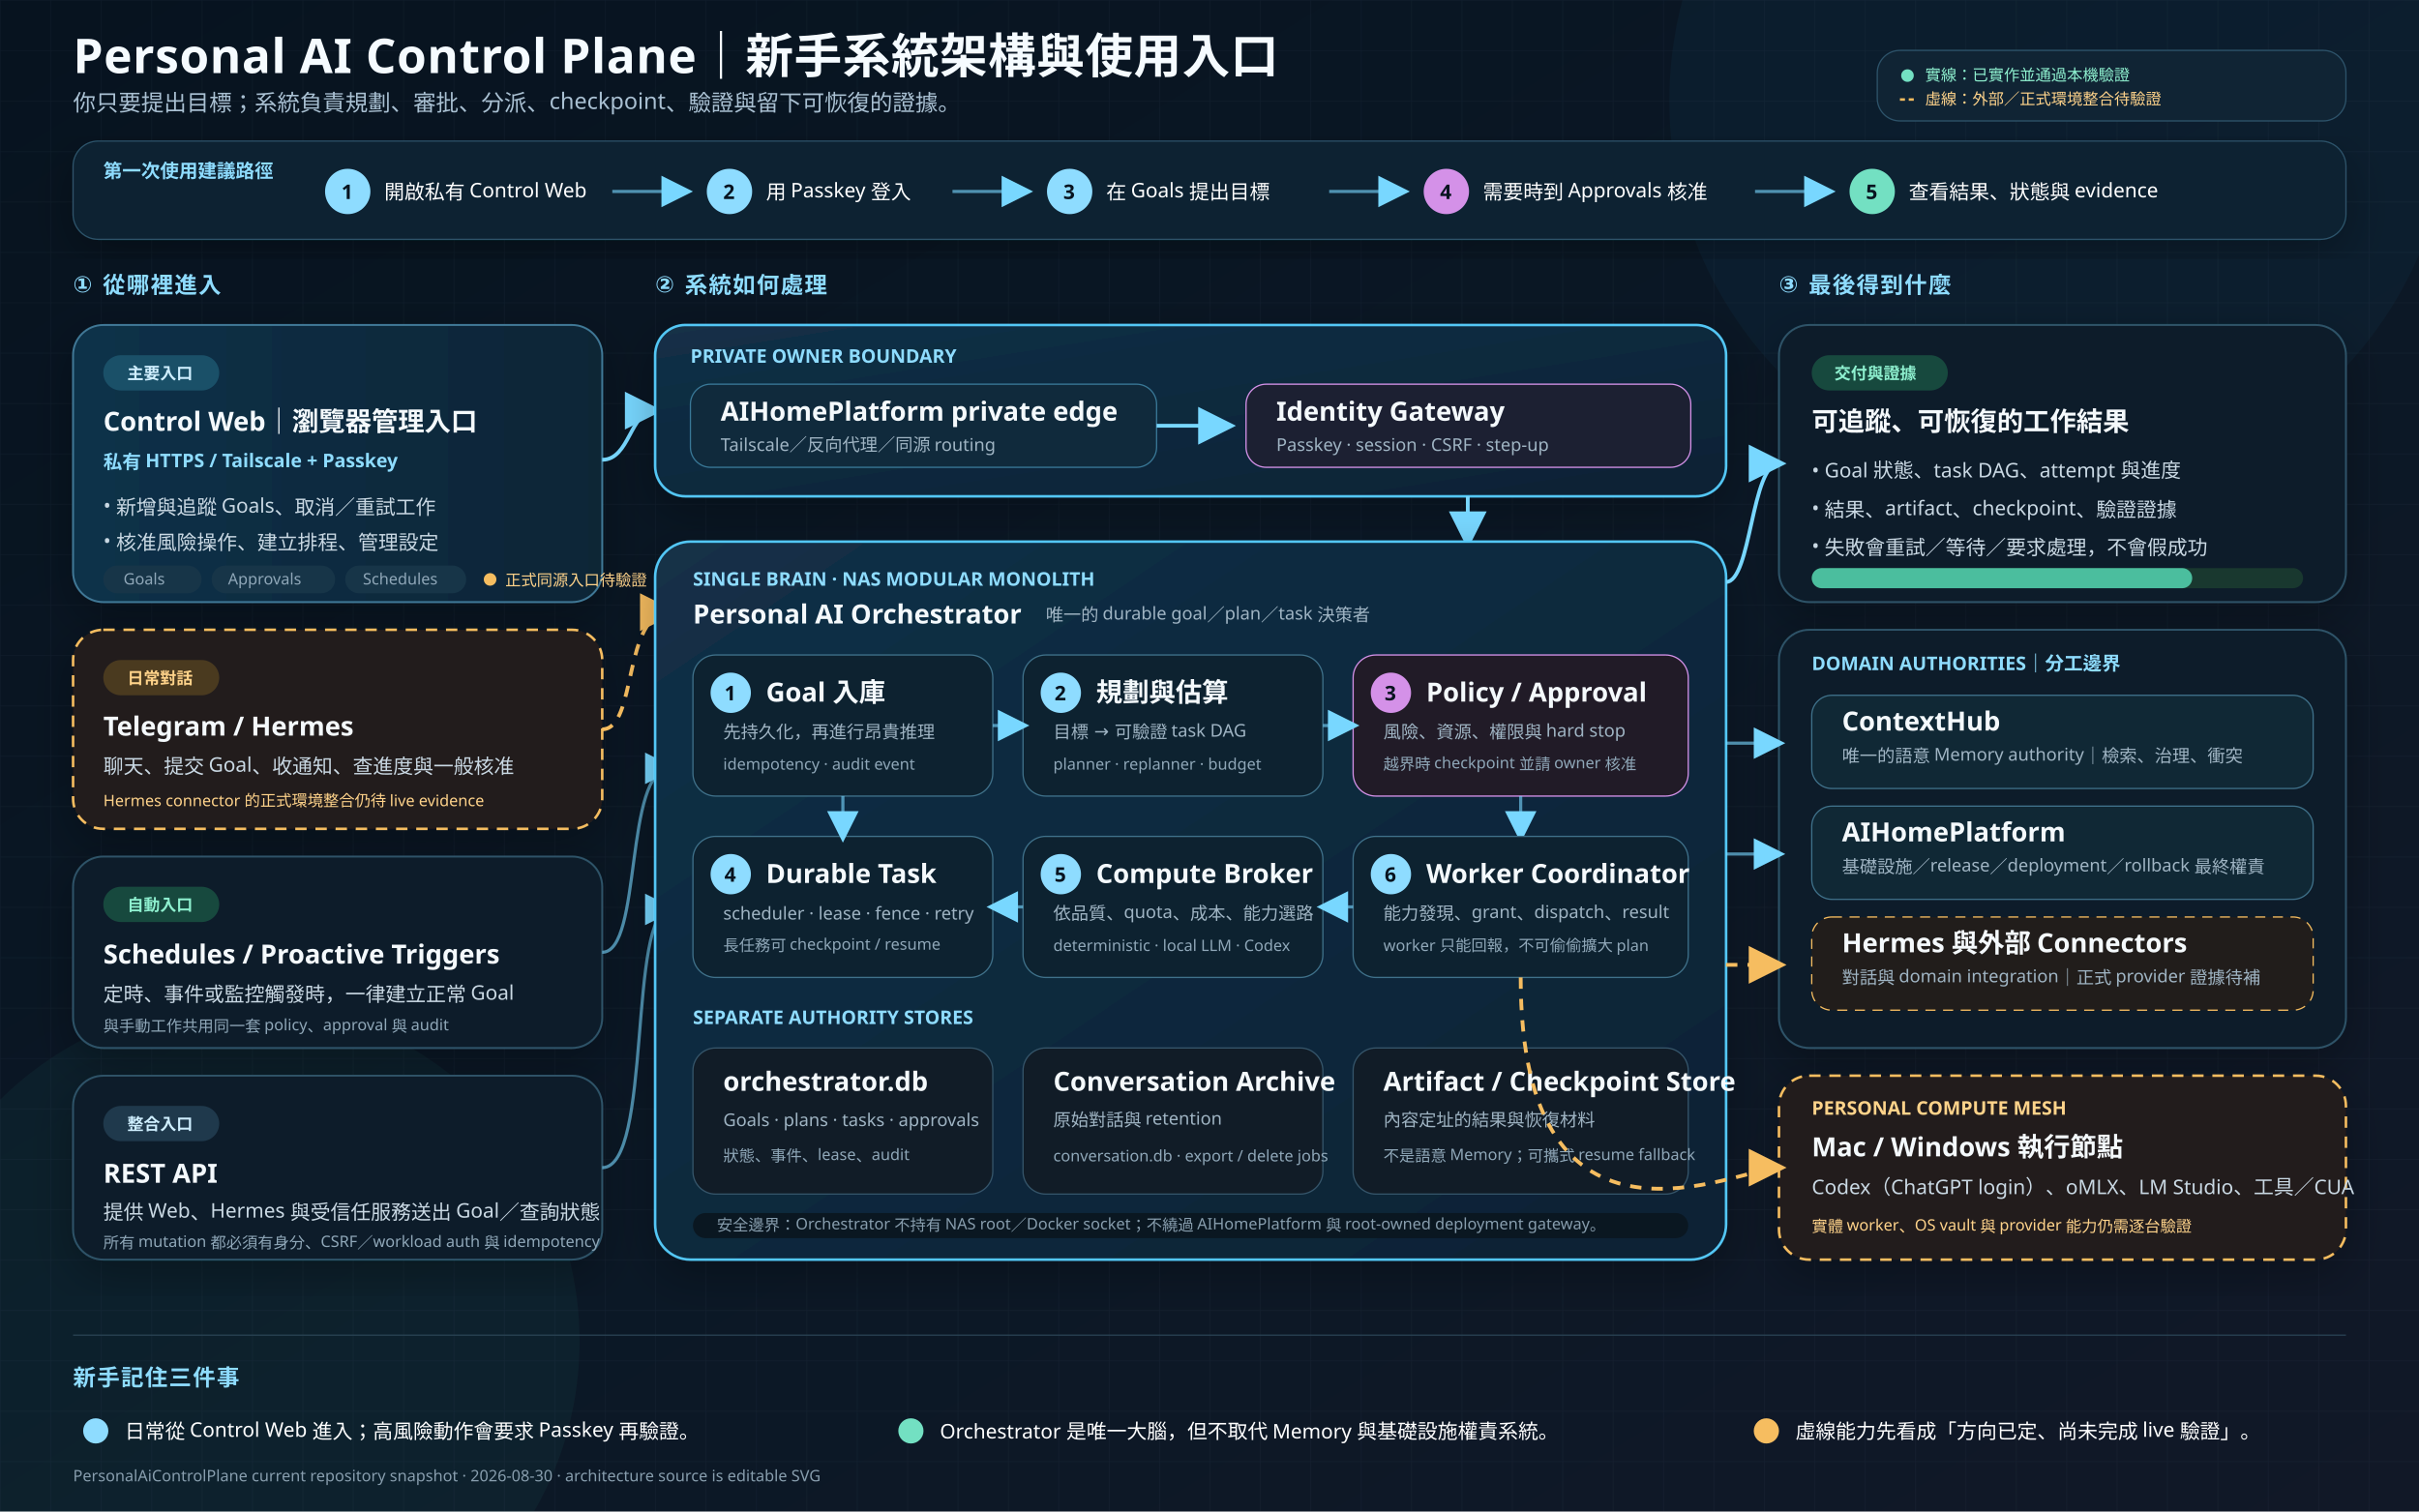
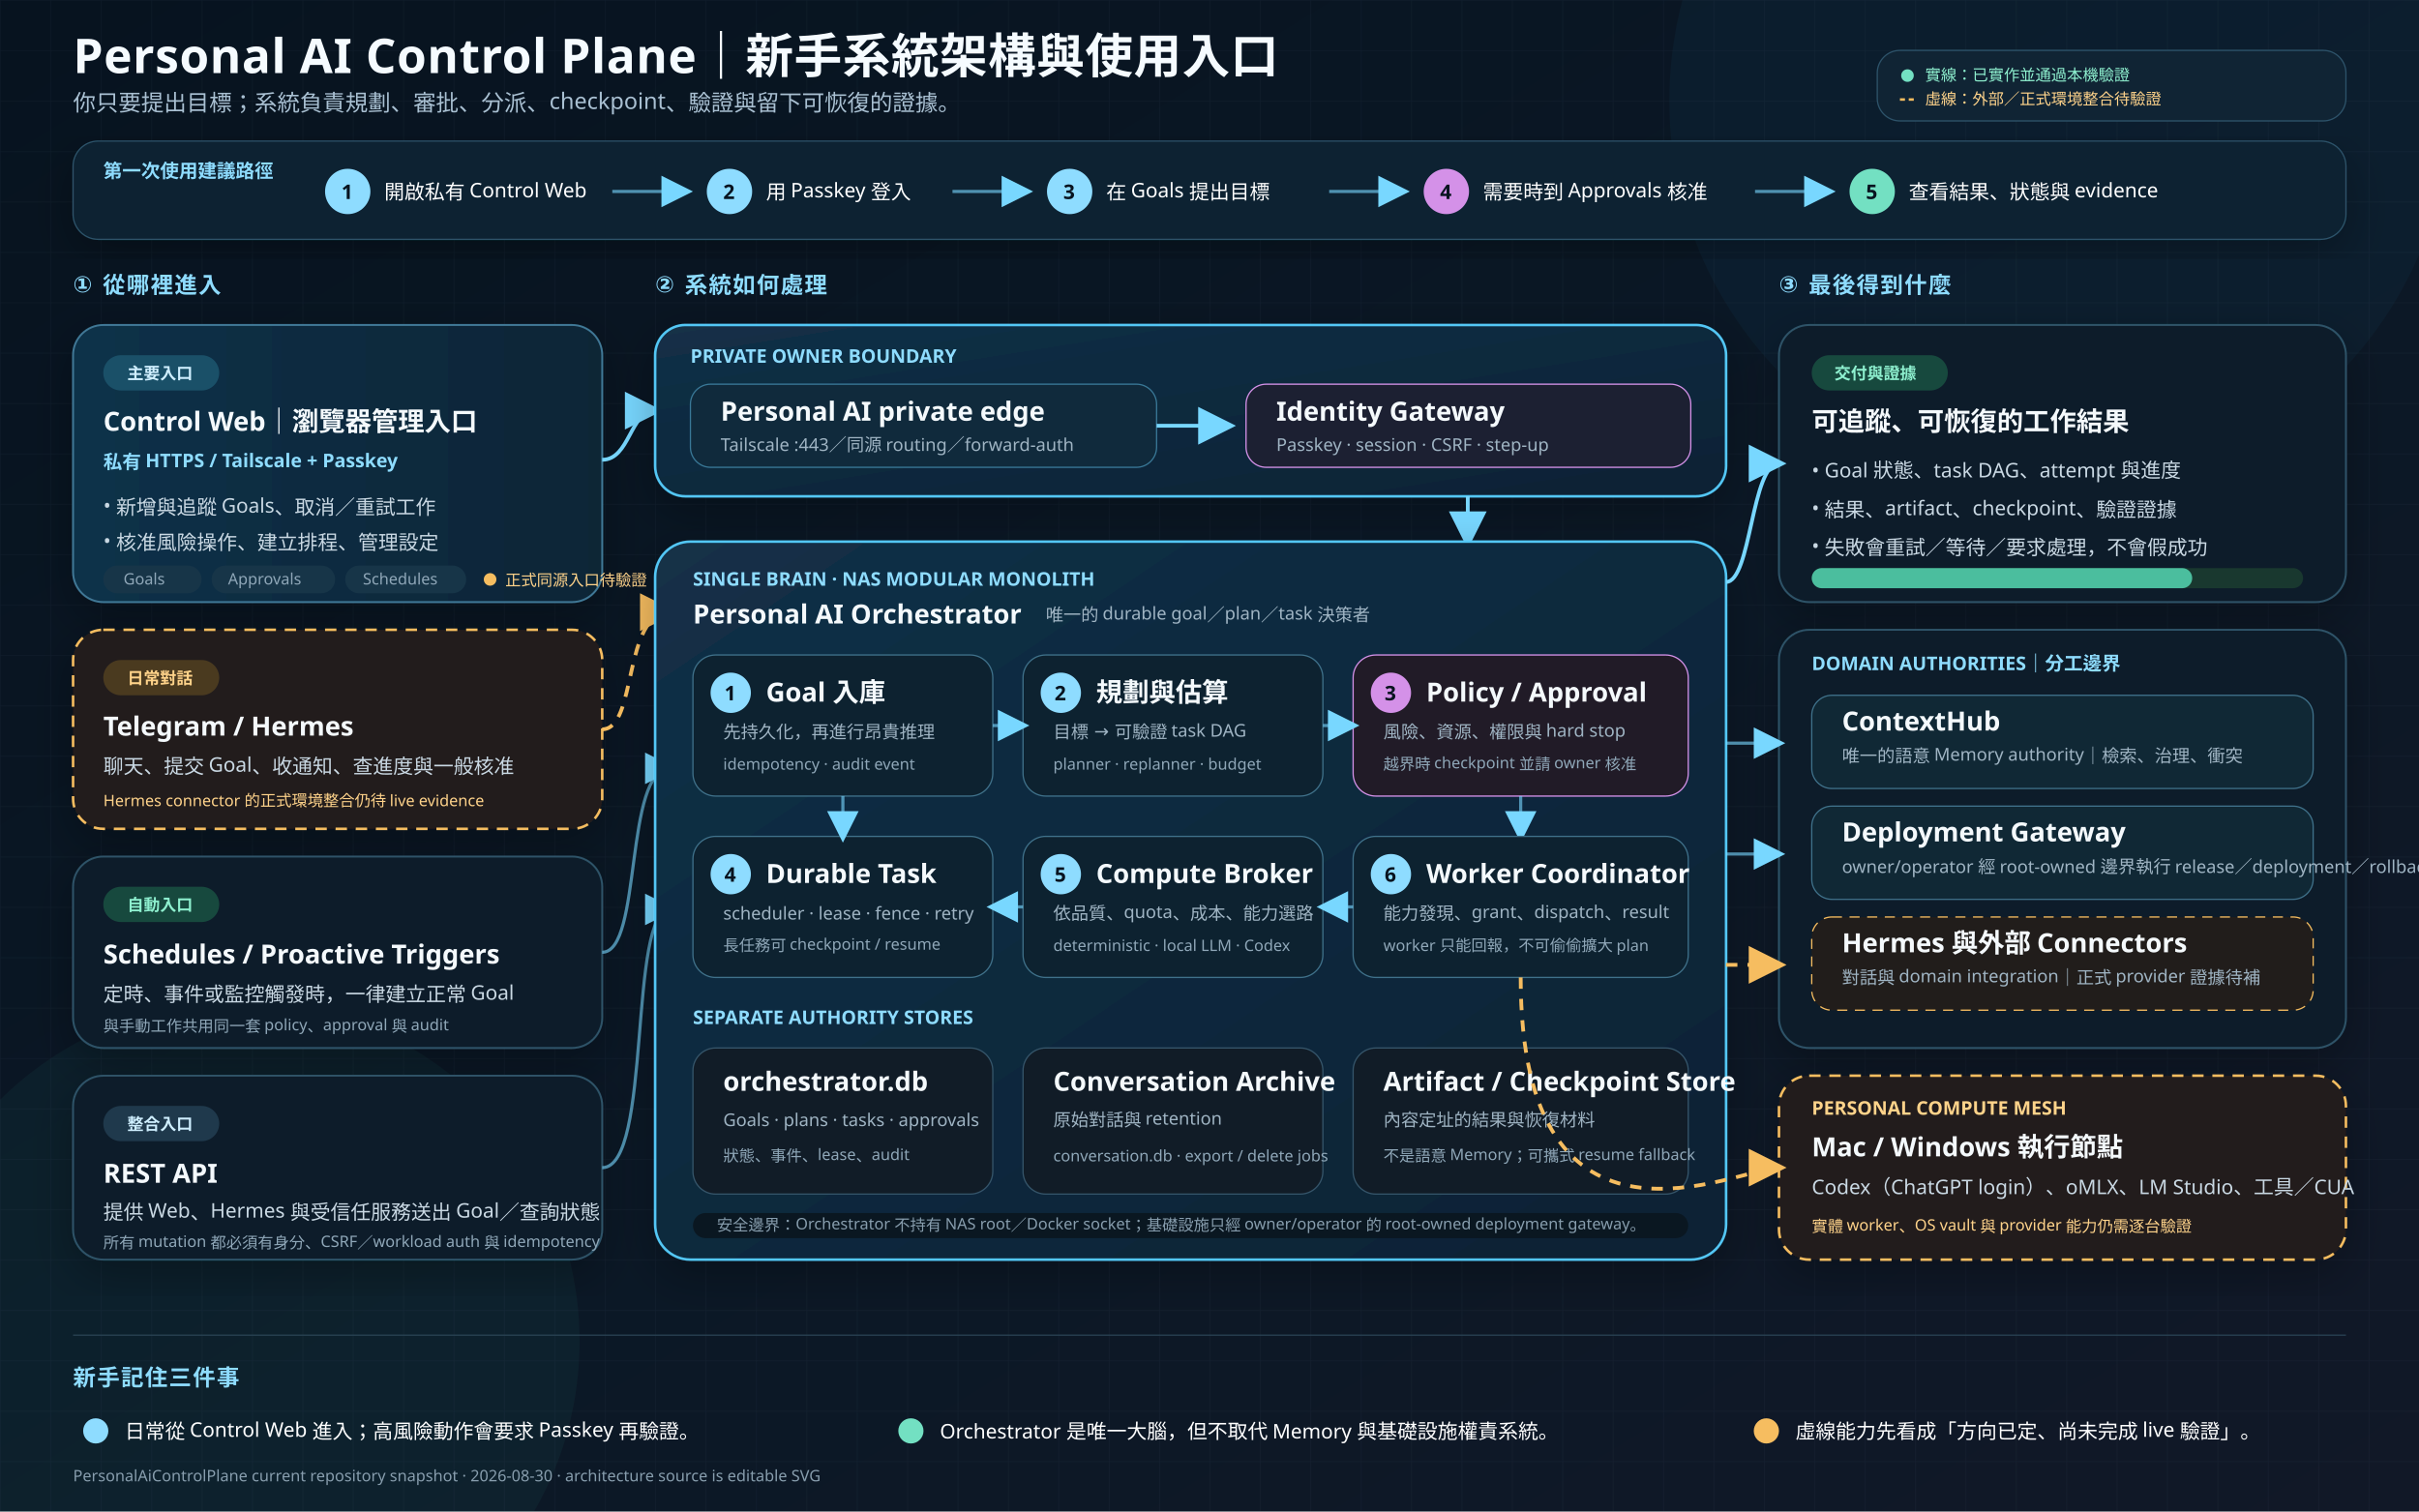
<svg xmlns="http://www.w3.org/2000/svg" width="1920" height="1200" viewBox="0 0 1920 1200" role="img" aria-labelledby="title description">
  <defs>
    <linearGradient id="bg" x1="0" y1="0" x2="1" y2="1">
      <stop offset="0" stop-color="#07131f" />
      <stop offset="0.55" stop-color="#0b1826" />
      <stop offset="1" stop-color="#111827" />
    </linearGradient>
    <linearGradient id="core" x1="0" y1="0" x2="1" y2="1">
      <stop offset="0" stop-color="#123047" />
      <stop offset="1" stop-color="#0d2234" />
    </linearGradient>
    <linearGradient id="entry" x1="0" y1="0" x2="1" y2="0">
      <stop offset="0" stop-color="#103149" />
      <stop offset="1" stop-color="#102536" />
    </linearGradient>
    <pattern id="grid" width="40" height="40" patternUnits="userSpaceOnUse">
      <path d="M 40 0 L 0 0 0 40" fill="none" stroke="#9dd7ff" stroke-opacity="0.045" stroke-width="1" />
    </pattern>
    <filter id="shadow" x="-20%" y="-20%" width="140%" height="140%">
      <feDropShadow dx="0" dy="12" stdDeviation="18" flood-color="#000000" flood-opacity="0.28" />
    </filter>
    <marker id="arrow" markerWidth="10" markerHeight="10" refX="8" refY="5" orient="auto" markerUnits="strokeWidth">
      <path d="M 0 0 L 10 5 L 0 10 z" fill="#78d7ff" />
    </marker>
    <marker id="arrowAmber" markerWidth="10" markerHeight="10" refX="8" refY="5" orient="auto" markerUnits="strokeWidth">
      <path d="M 0 0 L 10 5 L 0 10 z" fill="#f6bd60" />
    </marker>
    <style>
      text { font-family: "PingFang TC", "Hiragino Sans GB", "STHeiti", "Microsoft JhengHei", sans-serif; }
      .title { fill: #f5fbff; font-size: 38px; font-weight: 760; letter-spacing: .5px; }
      .subtitle { fill: #a9c0d2; font-size: 18px; }
      .section { fill: #8edcff; font-size: 18px; font-weight: 760; letter-spacing: 1px; }
      .card-title { fill: #f4f9fc; font-size: 21px; font-weight: 760; }
      .card-subtitle { fill: #8edcff; font-size: 15px; font-weight: 700; }
      .body { fill: #c9d8e3; font-size: 16px; }
      .small { fill: #9fb4c3; font-size: 14px; }
      .tiny { fill: #8fa7b8; font-size: 12.5px; }
      .number { fill: #08131f; font-size: 16px; font-weight: 800; }
      .chip { fill: #cfefff; font-size: 13px; font-weight: 700; }
      .white { fill: #ffffff; }
      .amber { fill: #ffd38a; }
      .mint { fill: #8ef0cf; }
      .muted { fill: #879dad; }
      .line { fill: none; stroke: #78d7ff; stroke-width: 3; marker-end: url(#arrow); }
      .line-soft { fill: none; stroke: #78d7ff; stroke-opacity: .62; stroke-width: 2.5; marker-end: url(#arrow); }
      .line-pending { fill: none; stroke: #f6bd60; stroke-width: 3; stroke-dasharray: 9 8; marker-end: url(#arrowAmber); }
      .box { fill: #0e1f2c; stroke: #2f5368; stroke-width: 1.5; }
      .box-strong { fill: url(#core); stroke: #53c7f5; stroke-width: 2; }
      .box-entry { fill: url(#entry); stroke: #3f7896; stroke-width: 1.5; }
      .box-pending { fill: #211d1b; stroke: #f6bd60; stroke-width: 2; stroke-dasharray: 9 7; }
      .box-risk { fill: #241c27; stroke: #d491e8; stroke-width: 1.5; }
    </style>
  </defs>
  <rect width="1920" height="1200" fill="url(#bg)" />
  <rect width="1920" height="1200" fill="url(#grid)" />
  <circle cx="1635" cy="80" r="310" fill="#1d7aa0" opacity="0.07" />
  <circle cx="190" cy="1065" r="270" fill="#38bda0" opacity="0.055" />
  <text class="title" x="58" y="58">Personal AI Control Plane｜新手系統架構與使用入口</text>
  <text class="subtitle" x="58" y="88">你只要提出目標；系統負責規劃、審批、分派、checkpoint、驗證與留下可恢復的證據。</text>
  <g transform="translate(1490 40)">
    <rect width="372" height="56" rx="18" fill="#102434" stroke="#2d536a" />
    <circle cx="24" cy="20" r="5" fill="#73e0c2" />
    <text class="tiny mint" x="38" y="24">實線：已實作並通過本機驗證</text>
    <line x1="18" y1="39" x2="31" y2="39" stroke="#f6bd60" stroke-width="2" stroke-dasharray="4 3" />
    <text class="tiny amber" x="38" y="43">虛線：外部／正式環境整合待驗證</text>
  </g>
  <g filter="url(#shadow)">
    <rect x="58" y="112" width="1804" height="78" rx="20" fill="#0d2130" stroke="#2d536a" />
  </g>
  <text class="card-subtitle" x="82" y="141">第一次使用建議路徑</text>
  <g>
    <circle cx="276" cy="152" r="18" fill="#8edcff" />
    <text class="number" x="271" y="158">1</text>
    <text class="body white" x="305" y="158">開啟私有 Control Web</text>
    <path class="line-soft" d="M 486 152 L 545 152" />
    <circle cx="579" cy="152" r="18" fill="#8edcff" />
    <text class="number" x="574" y="158">2</text>
    <text class="body white" x="608" y="158">用 Passkey 登入</text>
    <path class="line-soft" d="M 756 152 L 815 152" />
    <circle cx="849" cy="152" r="18" fill="#8edcff" />
    <text class="number" x="844" y="158">3</text>
    <text class="body white" x="878" y="158">在 Goals 提出目標</text>
    <path class="line-soft" d="M 1055 152 L 1114 152" />
    <circle cx="1148" cy="152" r="18" fill="#d491e8" />
    <text class="number" x="1143" y="158">4</text>
    <text class="body white" x="1177" y="158">需要時到 Approvals 核准</text>
    <path class="line-soft" d="M 1393 152 L 1452 152" />
    <circle cx="1486" cy="152" r="18" fill="#73e0c2" />
    <text class="number" x="1481" y="158">5</text>
    <text class="body white" x="1515" y="158">查看結果、狀態與 evidence</text>
  </g>
  <text class="section" x="58" y="232">① 從哪裡進入</text>
  <text class="section" x="520" y="232">② 系統如何處理</text>
  <text class="section" x="1412" y="232">③ 最後得到什麼</text>
  <g filter="url(#shadow)">
    <rect class="box-entry" x="58" y="258" width="420" height="220" rx="24" />
  </g>
  <rect x="82" y="282" width="92" height="28" rx="14" fill="#1a5068" />
  <text class="chip" x="101" y="301">主要入口</text>
  <text class="card-title" x="82" y="342">Control Web｜瀏覽器管理入口</text>
  <text class="card-subtitle" x="82" y="372">私有 HTTPS / Tailscale + Passkey</text>
  <text class="body" x="82" y="407">• 新增與追蹤 Goals、取消／重試工作</text>
  <text class="body" x="82" y="435">• 核准風險操作、建立排程、管理設定</text>
  <rect x="82" y="449" width="78" height="22" rx="11" fill="#173548" />
  <text class="tiny" x="98" y="464">Goals</text>
  <rect x="168" y="449" width="98" height="22" rx="11" fill="#173548" />
  <text class="tiny" x="181" y="464">Approvals</text>
  <rect x="274" y="449" width="96" height="22" rx="11" fill="#173548" />
  <text class="tiny" x="288" y="464">Schedules</text>
  <circle cx="389" cy="460" r="5" fill="#f6bd60" />
  <text class="tiny amber" x="401" y="465">正式同源入口待驗證</text>
  <g filter="url(#shadow)">
    <rect class="box-pending" x="58" y="500" width="420" height="158" rx="24" />
  </g>
  <rect x="82" y="524" width="92" height="28" rx="14" fill="#4a3a1f" />
  <text class="chip amber" x="101" y="543">日常對話</text>
  <text class="card-title" x="82" y="584">Telegram / Hermes</text>
  <text class="body" x="82" y="614">聊天、提交 Goal、收通知、查進度與一般核准</text>
  <text class="tiny amber" x="82" y="640">Hermes connector 的正式環境整合仍待 live evidence</text>
  <g filter="url(#shadow)">
    <rect class="box" x="58" y="680" width="420" height="152" rx="24" />
  </g>
  <rect x="82" y="704" width="92" height="28" rx="14" fill="#17493e" />
  <text class="chip mint" x="101" y="723">自動入口</text>
  <text class="card-title" x="82" y="765">Schedules / Proactive Triggers</text>
  <text class="body" x="82" y="795">定時、事件或監控觸發時，一律建立正常 Goal</text>
  <text class="tiny" x="82" y="819">與手動工作共用同一套 policy、approval 與 audit</text>
  <g filter="url(#shadow)">
    <rect class="box" x="58" y="854" width="420" height="146" rx="24" />
  </g>
  <rect x="82" y="878" width="92" height="28" rx="14" fill="#1f394c" />
  <text class="chip" x="101" y="897">整合入口</text>
  <text class="card-title" x="82" y="939">REST API</text>
  <text class="body" x="82" y="968">提供 Web、Hermes 與受信任服務送出 Goal／查詢狀態</text>
  <text class="tiny" x="82" y="991">所有 mutation 都必須有身分、CSRF／workload auth 與 idempotency</text>
  <path class="line" d="M 478 365 C 500 365 500 326 520 326" />
  <path class="line-pending" d="M 478 579 C 506 579 494 486 532 486" />
  <path class="line-soft" d="M 478 756 C 510 756 495 610 532 610" />
  <path class="line-soft" d="M 478 927 C 518 927 498 722 532 722" />
  <g filter="url(#shadow)">
    <rect class="box-strong" x="520" y="258" width="850" height="136" rx="24" />
  </g>
  <text class="card-subtitle" x="548" y="288">PRIVATE OWNER BOUNDARY</text>
  <rect x="548" y="305" width="370" height="66" rx="16" fill="#102a3c" stroke="#397897" />
-   <text class="card-title" x="572" y="334">AIHomePlatform private edge</text>
-   <text class="small" x="572" y="358">Tailscale／反向代理／同源 routing</text>
+   <text class="card-title" x="572" y="334">Personal AI private edge</text>
+   <text class="small" x="572" y="358">Tailscale :443／同源 routing／forward-auth</text>
  <path class="line" d="M 918 338 L 975 338" />
  <rect x="989" y="305" width="353" height="66" rx="16" fill="#1c2032" stroke="#d491e8" />
  <text class="card-title" x="1013" y="334">Identity Gateway</text>
  <text class="small" x="1013" y="358">Passkey · session · CSRF · step-up</text>
  <path class="line" d="M 1165 394 L 1165 430" />
  <g filter="url(#shadow)">
    <rect class="box-strong" x="520" y="430" width="850" height="570" rx="28" />
  </g>
  <text class="card-subtitle" x="550" y="465">SINGLE BRAIN · NAS MODULAR MONOLITH</text>
  <text class="card-title" x="550" y="495">Personal AI Orchestrator</text>
  <text class="small" x="830" y="493">唯一的 durable goal／plan／task 決策者</text>
  <rect x="550" y="520" width="238" height="112" rx="18" fill="#0d2230" stroke="#3f718a" />
  <circle cx="580" cy="550" r="16" fill="#8edcff" />
  <text class="number" x="575" y="556">1</text>
  <text class="card-title" x="608" y="557">Goal 入庫</text>
  <text class="small" x="574" y="586">先持久化，再進行昂貴推理</text>
  <text class="tiny" x="574" y="611">idempotency · audit event</text>
  <rect x="812" y="520" width="238" height="112" rx="18" fill="#0d2230" stroke="#3f718a" />
  <circle cx="842" cy="550" r="16" fill="#8edcff" />
  <text class="number" x="837" y="556">2</text>
  <text class="card-title" x="870" y="557">規劃與估算</text>
  <text class="small" x="836" y="586">目標 → 可驗證 task DAG</text>
  <text class="tiny" x="836" y="611">planner · replanner · budget</text>
  <rect x="1074" y="520" width="266" height="112" rx="18" fill="#211b27" stroke="#d491e8" />
  <circle cx="1104" cy="550" r="16" fill="#d491e8" />
  <text class="number" x="1099" y="556">3</text>
  <text class="card-title" x="1132" y="557">Policy / Approval</text>
  <text class="small" x="1098" y="586">風險、資源、權限與 hard stop</text>
  <text class="tiny" x="1098" y="611">越界時 checkpoint 並請 owner 核准</text>
  <path class="line-soft" d="M 788 576 L 812 576" />
  <path class="line-soft" d="M 1050 576 L 1074 576" />
  <path class="line-soft" d="M 1207 632 L 1207 664" />
  <rect x="550" y="664" width="238" height="112" rx="18" fill="#0d2230" stroke="#3f718a" />
  <circle cx="580" cy="694" r="16" fill="#8edcff" />
  <text class="number" x="575" y="700">4</text>
  <text class="card-title" x="608" y="701">Durable Task</text>
  <text class="small" x="574" y="730">scheduler · lease · fence · retry</text>
  <text class="tiny" x="574" y="755">長任務可 checkpoint / resume</text>
  <rect x="812" y="664" width="238" height="112" rx="18" fill="#0d2230" stroke="#3f718a" />
  <circle cx="842" cy="694" r="16" fill="#8edcff" />
  <text class="number" x="837" y="700">5</text>
  <text class="card-title" x="870" y="701">Compute Broker</text>
  <text class="small" x="836" y="730">依品質、quota、成本、能力選路</text>
  <text class="tiny" x="836" y="755">deterministic · local LLM · Codex</text>
  <rect x="1074" y="664" width="266" height="112" rx="18" fill="#0d2230" stroke="#3f718a" />
  <circle cx="1104" cy="694" r="16" fill="#8edcff" />
  <text class="number" x="1099" y="700">6</text>
  <text class="card-title" x="1132" y="701">Worker Coordinator</text>
  <text class="small" x="1098" y="730">能力發現、grant、dispatch、result</text>
  <text class="tiny" x="1098" y="755">worker 只能回報，不可偷偷擴大 plan</text>
  <path class="line-soft" d="M 1074 720 L 1050 720" />
  <path class="line-soft" d="M 812 720 L 788 720" />
  <path class="line-soft" d="M 669 632 L 669 664" />
  <text class="card-subtitle" x="550" y="813">SEPARATE AUTHORITY STORES</text>
  <rect x="550" y="832" width="238" height="116" rx="18" fill="#111c27" stroke="#35556a" />
  <text class="card-title" x="574" y="866">orchestrator.db</text>
  <text class="small" x="574" y="894">Goals · plans · tasks · approvals</text>
  <text class="tiny" x="574" y="922">狀態、事件、lease、audit</text>
  <rect x="812" y="832" width="238" height="116" rx="18" fill="#111c27" stroke="#35556a" />
  <text class="card-title" x="836" y="866">Conversation Archive</text>
  <text class="small" x="836" y="894">原始對話與 retention</text>
  <text class="tiny" x="836" y="922">conversation.db · export / delete jobs</text>
  <rect x="1074" y="832" width="266" height="116" rx="18" fill="#111c27" stroke="#35556a" />
  <text class="card-title" x="1098" y="866">Artifact / Checkpoint Store</text>
  <text class="small" x="1098" y="894">內容定址的結果與恢復材料</text>
  <text class="tiny" x="1098" y="922">不是語意 Memory；可攜式 resume fallback</text>
  <rect x="550" y="963" width="790" height="20" rx="10" fill="#0a1721" />
-   <text class="tiny muted" x="569" y="977">安全邊界：Orchestrator 不持有 NAS root／Docker socket；不繞過 AIHomePlatform 與 root-owned deployment gateway。</text>
+   <text class="tiny muted" x="569" y="977">安全邊界：Orchestrator 不持有 NAS root／Docker socket；基礎設施只經 owner/operator 的 root-owned deployment gateway。</text>
  <g filter="url(#shadow)">
    <rect class="box" x="1412" y="258" width="450" height="220" rx="24" />
  </g>
  <rect x="1438" y="282" width="108" height="28" rx="14" fill="#17493e" />
  <text class="chip mint" x="1456" y="301">交付與證據</text>
  <text class="card-title" x="1438" y="342">可追蹤、可恢復的工作結果</text>
  <text class="body" x="1438" y="379">• Goal 狀態、task DAG、attempt 與進度</text>
  <text class="body" x="1438" y="409">• 結果、artifact、checkpoint、驗證證據</text>
  <text class="body" x="1438" y="439">• 失敗會重試／等待／要求處理，不會假成功</text>
  <rect x="1438" y="451" width="390" height="16" rx="8" fill="#19382f" />
  <rect x="1438" y="451" width="302" height="16" rx="8" fill="#54d6b1" opacity=".85" />
  <g filter="url(#shadow)">
    <rect class="box" x="1412" y="500" width="450" height="332" rx="24" />
  </g>
  <text class="card-subtitle" x="1438" y="532">DOMAIN AUTHORITIES｜分工邊界</text>
  <rect x="1438" y="552" width="398" height="74" rx="16" fill="#102835" stroke="#3f718a" />
  <text class="card-title" x="1462" y="580">ContextHub</text>
  <text class="small" x="1462" y="605">唯一的語意 Memory authority｜檢索、治理、衝突</text>
  <rect x="1438" y="640" width="398" height="74" rx="16" fill="#102835" stroke="#3f718a" />
-   <text class="card-title" x="1462" y="668">AIHomePlatform</text>
-   <text class="small" x="1462" y="693">基礎設施／release／deployment／rollback 最終權責</text>
+   <text class="card-title" x="1462" y="668">Deployment Gateway</text>
+   <text class="small" x="1462" y="693">owner/operator 經 root-owned 邊界執行 release／deployment／rollback</text>
  <rect x="1438" y="728" width="398" height="74" rx="16" fill="#211d1b" stroke="#f6bd60" stroke-dasharray="8 6" />
  <text class="card-title" x="1462" y="756">Hermes 與外部 Connectors</text>
  <text class="small" x="1462" y="781">對話與 domain integration｜正式 provider 證據待補</text>
  <g filter="url(#shadow)">
    <rect class="box-pending" x="1412" y="854" width="450" height="146" rx="24" />
  </g>
  <text class="card-subtitle amber" x="1438" y="885">PERSONAL COMPUTE MESH</text>
  <text class="card-title" x="1438" y="918">Mac / Windows 執行節點</text>
  <text class="body" x="1438" y="948">Codex（ChatGPT login）、oMLX、LM Studio、工具／CUA</text>
  <text class="tiny amber" x="1438" y="978">實體 worker、OS vault 與 provider 能力仍需逐台驗證</text>
  <path class="line" d="M 1370 462 C 1390 462 1390 368 1412 368" />
  <path class="line-soft" d="M 1370 590 L 1412 590" />
  <path class="line-soft" d="M 1370 678 L 1412 678" />
  <path class="line-pending" d="M 1370 766 L 1412 766" />
  <path class="line-pending" d="M 1207 776 C 1207 1018 1380 927 1412 927" />
  <line x1="58" y1="1060" x2="1862" y2="1060" stroke="#294253" />
  <text class="section" x="58" y="1100">新手記住三件事</text>
  <circle cx="76" cy="1136" r="10" fill="#8edcff" />
  <text class="body white" x="99" y="1142">日常從 Control Web 進入；高風險動作會要求 Passkey 再驗證。</text>
  <circle cx="723" cy="1136" r="10" fill="#73e0c2" />
  <text class="body white" x="746" y="1142">Orchestrator 是唯一大腦，但不取代 Memory 與基礎設施權責系統。</text>
  <circle cx="1402" cy="1136" r="10" fill="#f6bd60" />
  <text class="body white" x="1425" y="1142">虛線能力先看成「方向已定、尚未完成 live 驗證」。</text>
  <text class="tiny muted" x="58" y="1176">PersonalAiControlPlane current repository snapshot · 2026-08-30 · architecture source is editable SVG</text>
</svg>
